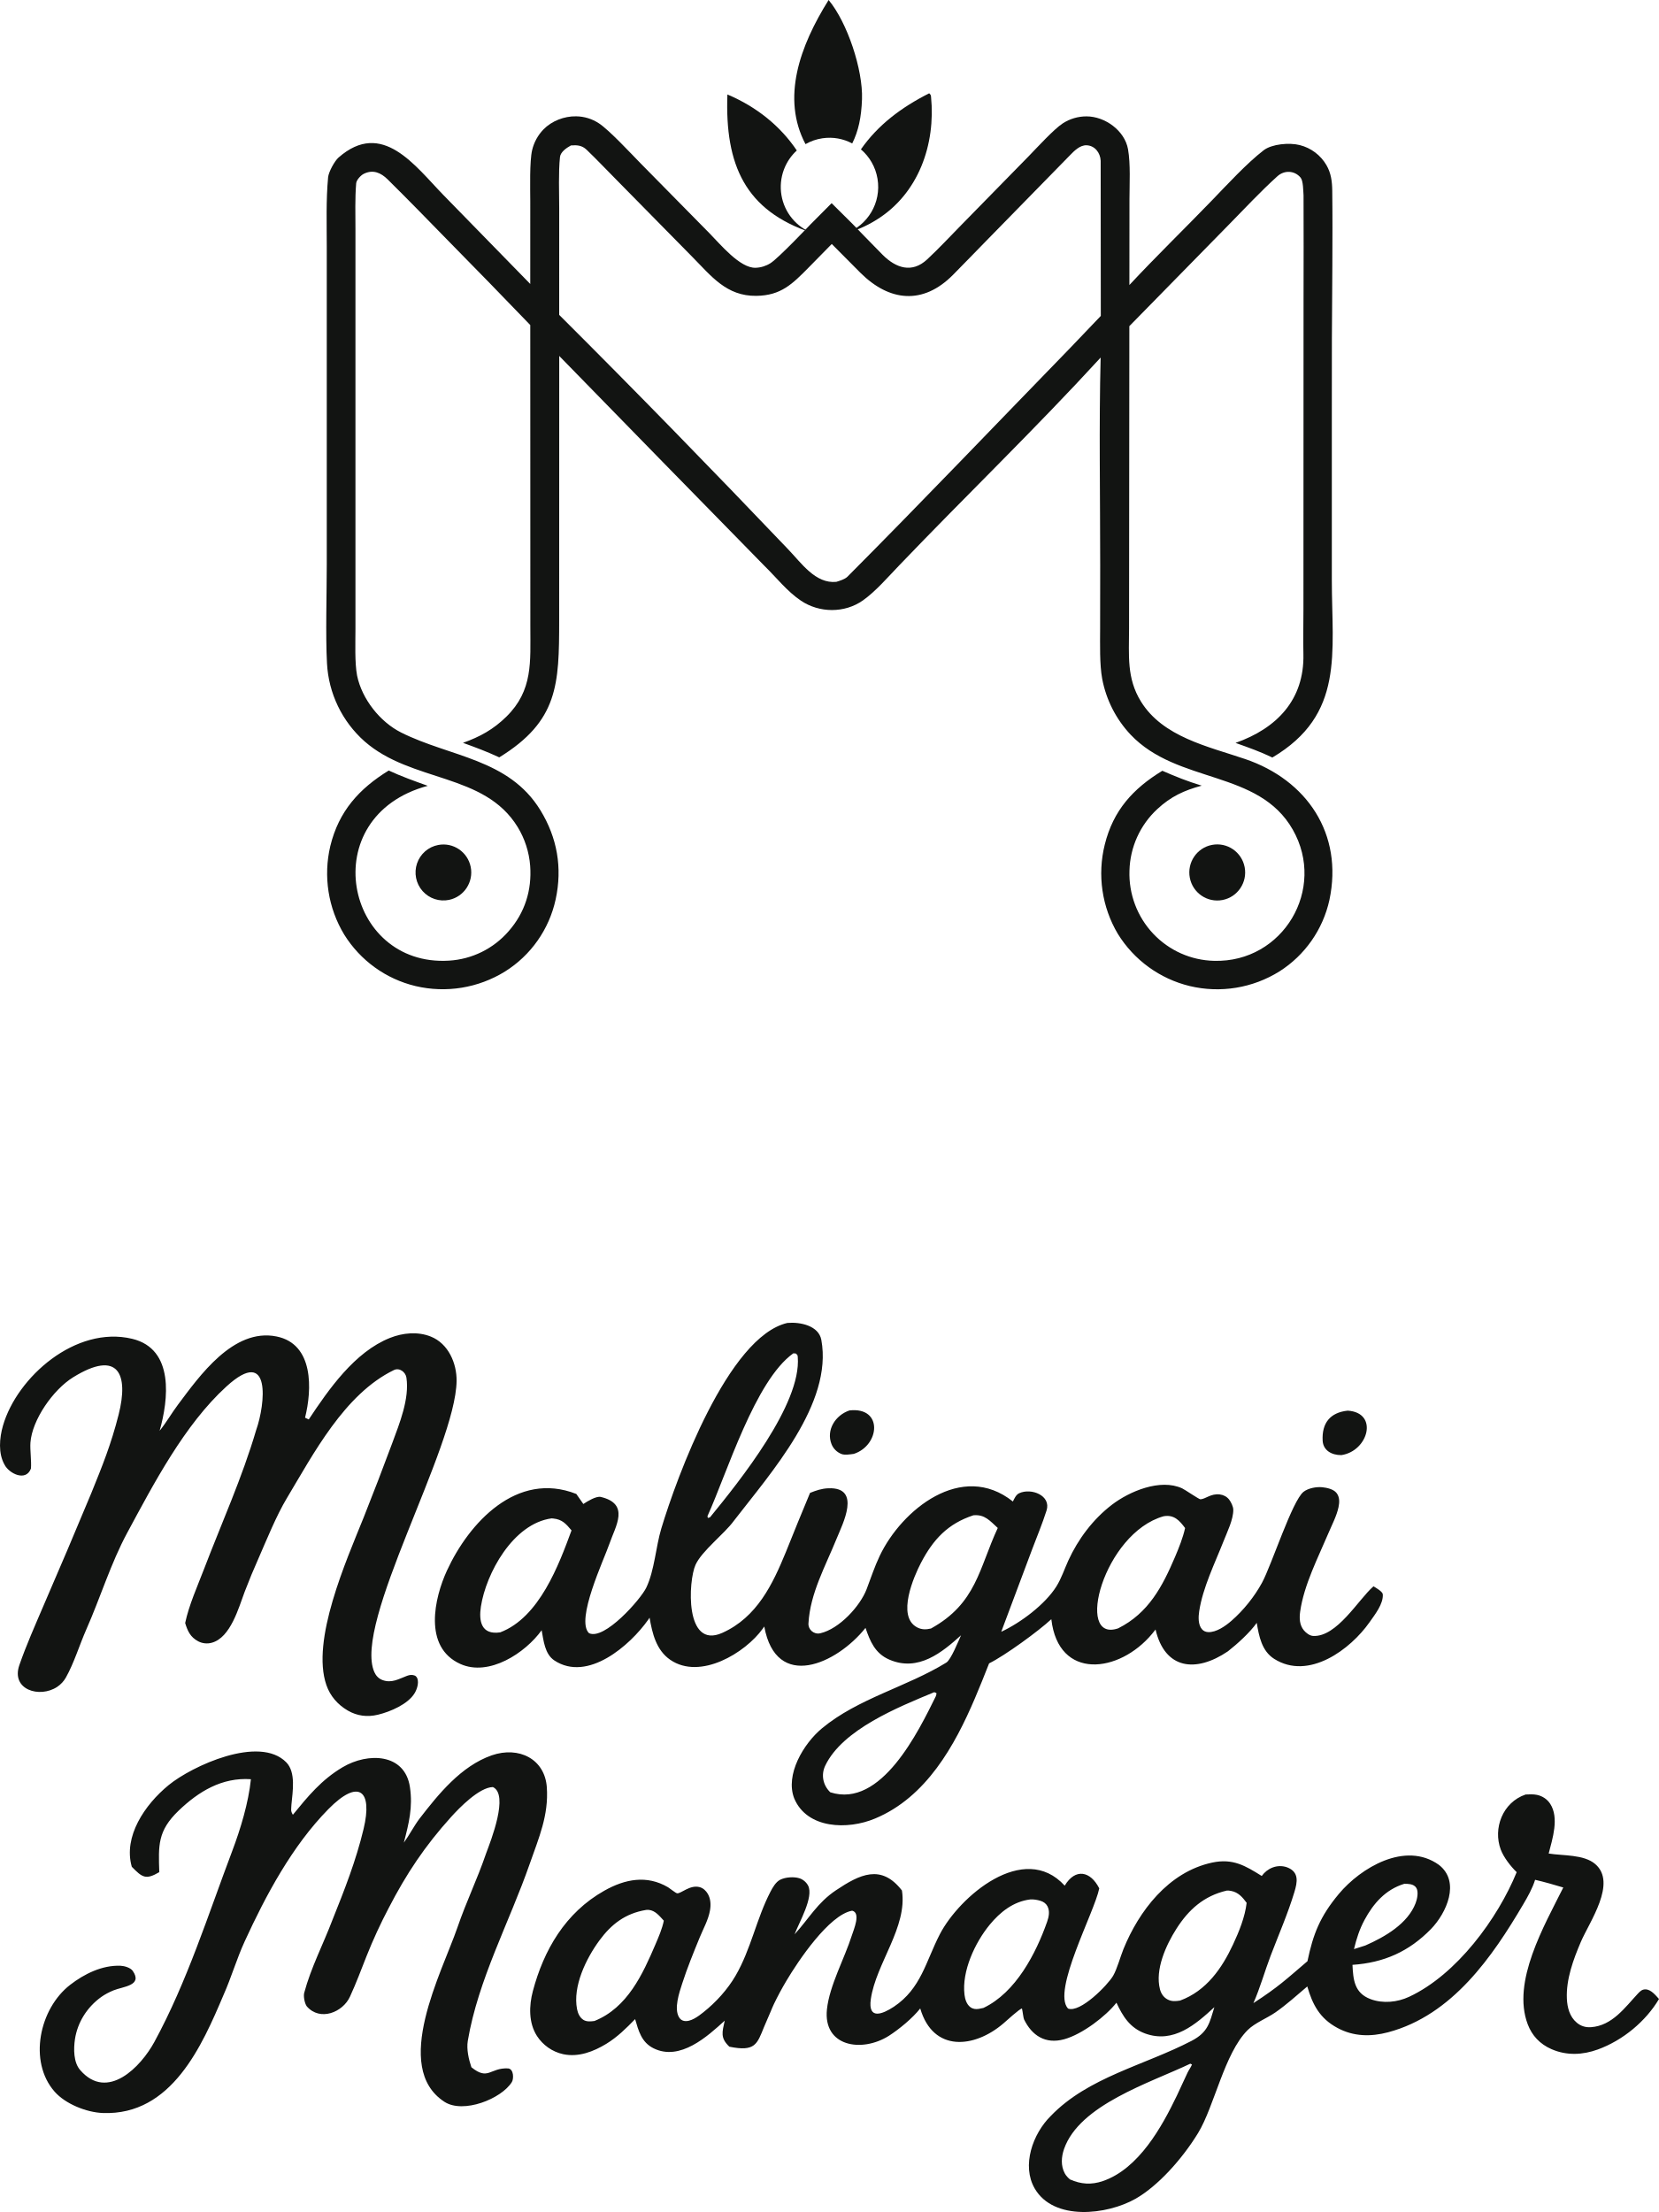
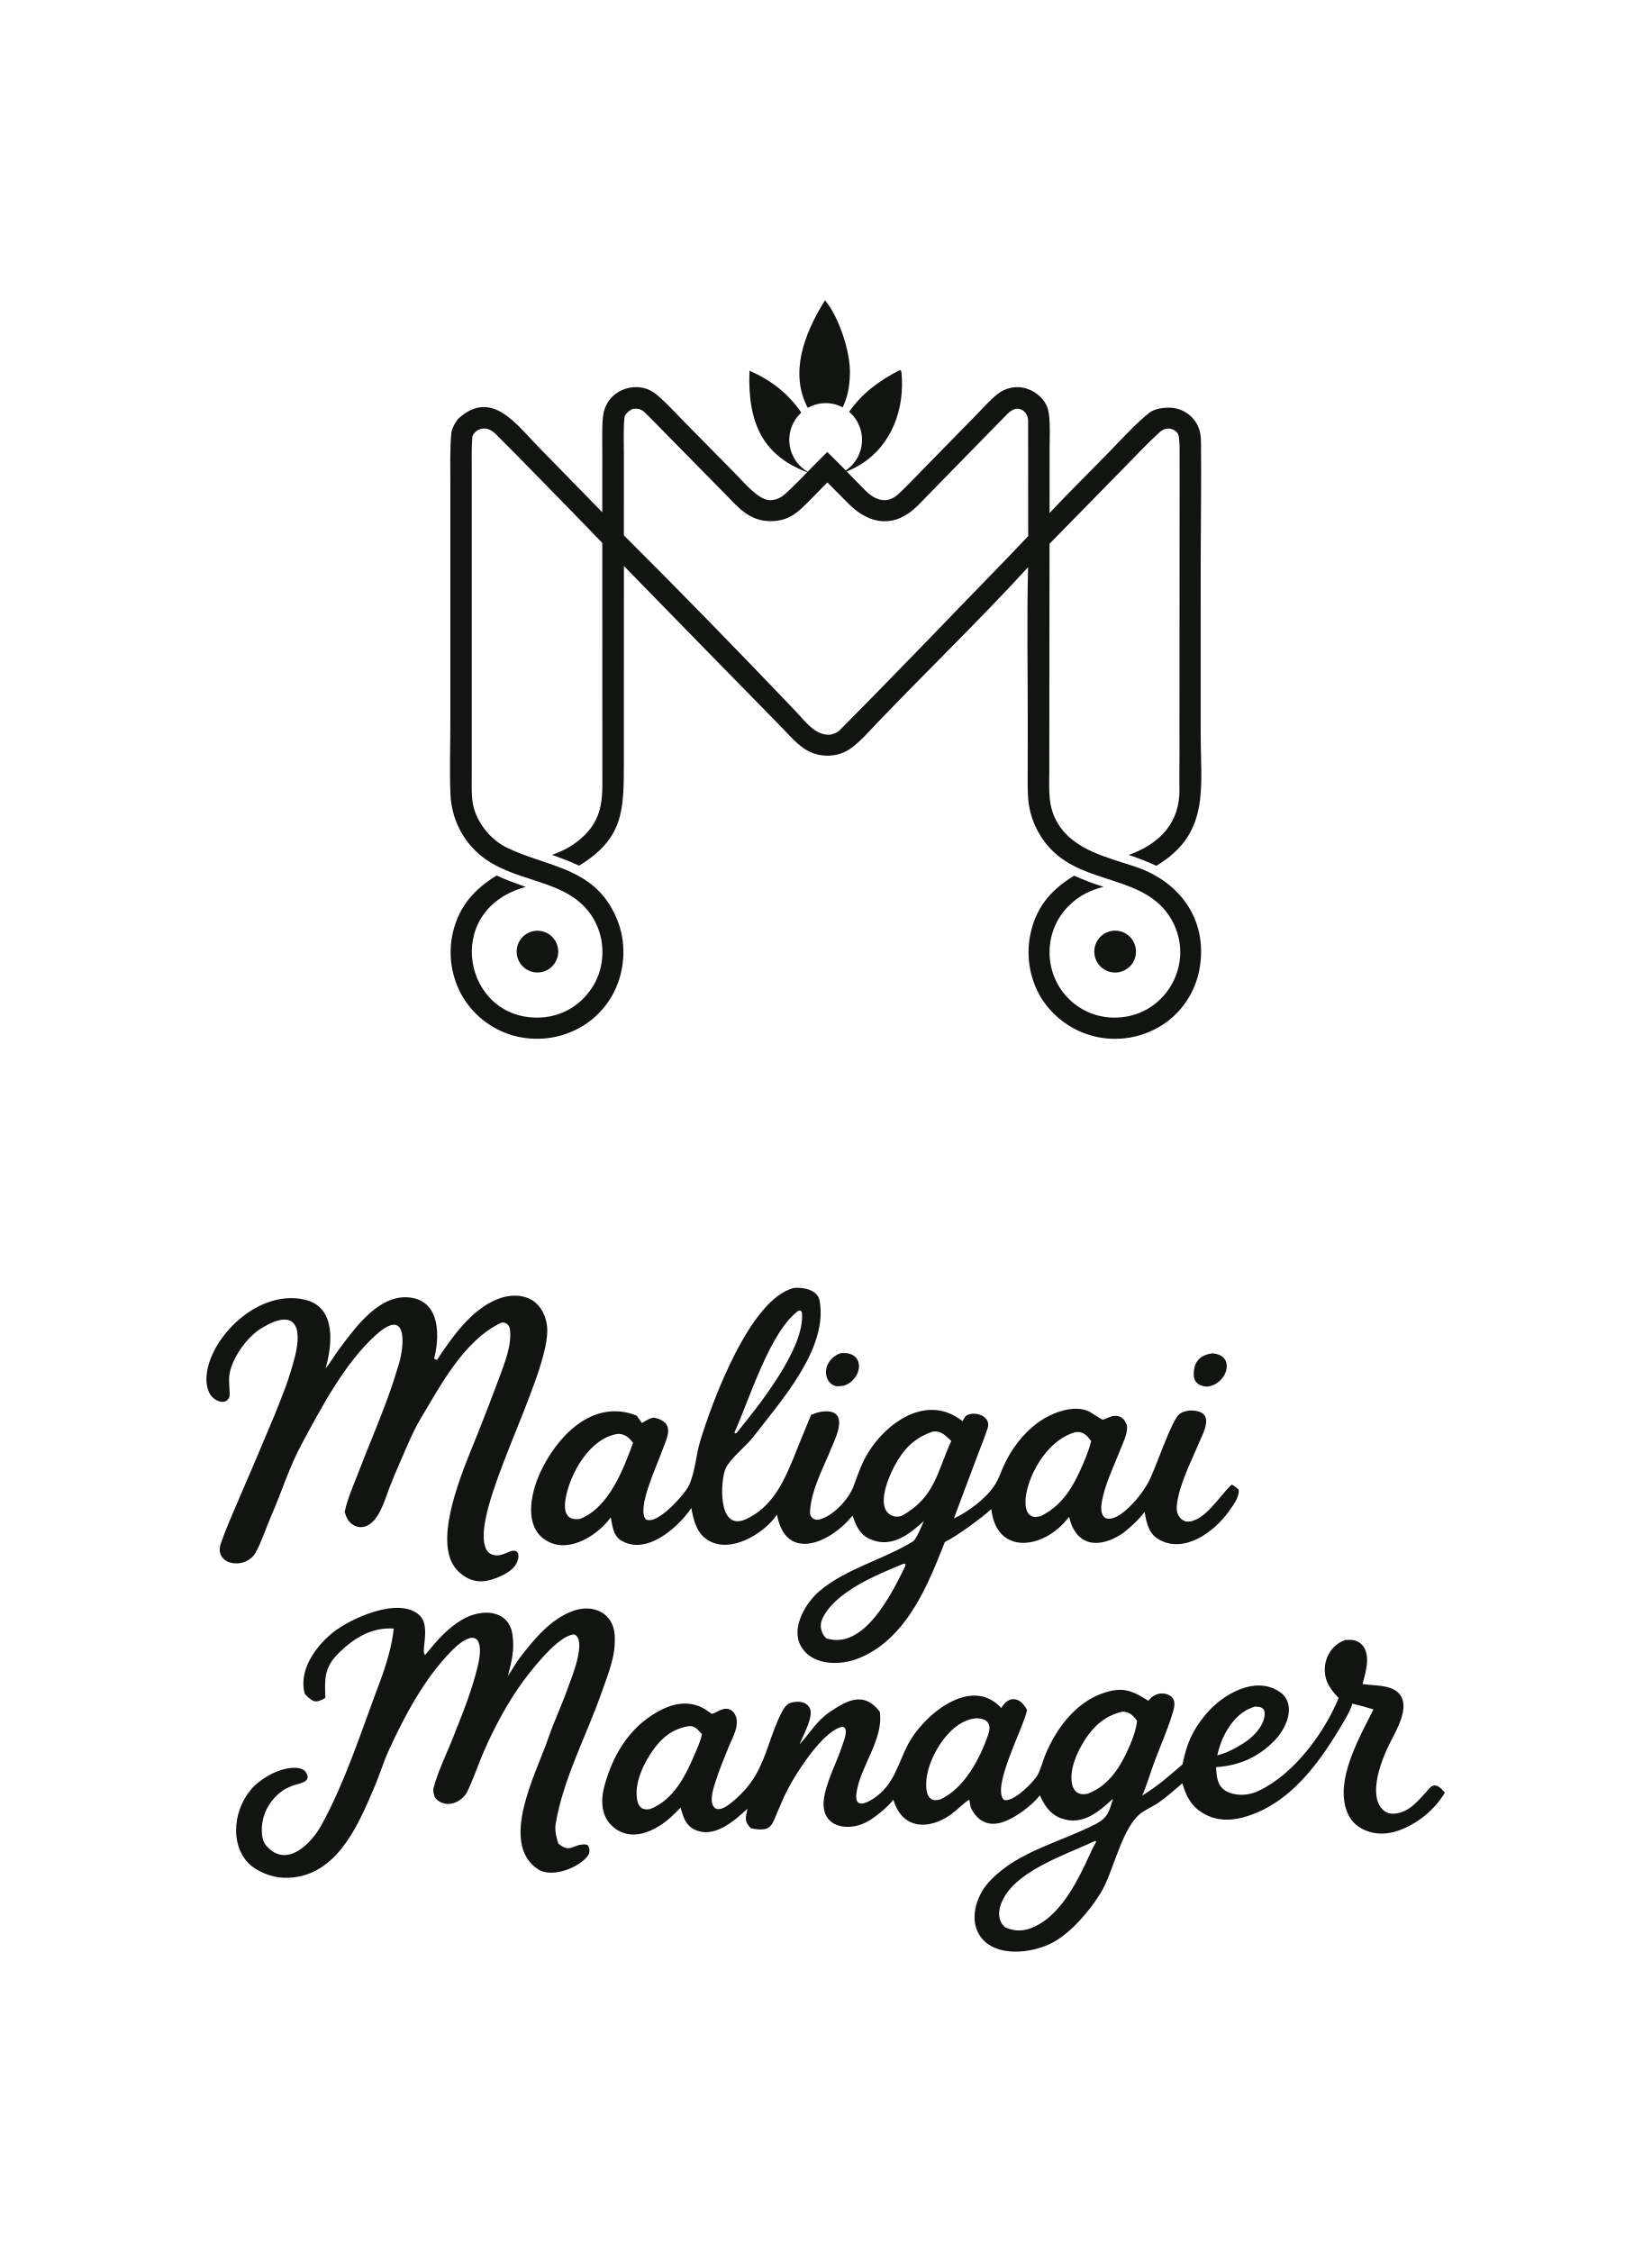
- <svg xmlns="http://www.w3.org/2000/svg" width="90" height="120" viewBox="0 0 90 120" fill="none">
-   <path d="M50.409 5.061C50.474 5.129 50.497 5.135 50.508 5.245C50.765 7.838 49.83 10.514 47.545 11.927C46.947 12.298 46.479 12.481 45.867 12.663C47.067 12.243 47.822 10.999 47.605 9.698C47.497 9.05 47.166 8.496 46.704 8.103C47.622 6.788 48.881 5.833 50.409 5.061Z" fill="#121412" />
-   <path d="M39.461 5.125C41.07 5.805 42.344 6.853 43.226 8.163C42.921 8.442 42.68 8.793 42.528 9.195C42.189 10.098 42.359 11.117 42.975 11.857C43.263 12.204 43.628 12.465 44.031 12.626C40.438 11.433 39.321 8.962 39.461 5.125Z" fill="#121412" />
-   <path d="M44.952 0C45.969 1.222 46.82 3.784 46.763 5.385C46.728 6.372 46.567 7.115 46.232 7.782C45.752 7.525 45.19 7.416 44.612 7.502C44.285 7.551 43.977 7.66 43.698 7.819C42.381 5.325 43.381 2.509 44.952 0Z" fill="#121412" />
-   <path d="M31.251 6.31C31.691 6.315 32.121 6.446 32.489 6.689C33.056 7.061 34.224 8.323 34.744 8.853L38.487 12.653C39.085 13.259 40.139 14.548 40.988 14.527C41.276 14.518 41.557 14.431 41.8 14.276C42.22 14.015 43.956 12.187 43.983 12.159L45.115 11.022L46.247 12.145C46.247 12.145 47.329 13.268 47.881 13.822C48.601 14.543 49.471 14.841 50.295 14.075C50.93 13.484 51.523 12.846 52.13 12.227L55.811 8.469C56.262 8.005 57.176 7.004 57.653 6.694C58.038 6.444 58.487 6.312 58.945 6.313C59.938 6.314 61.015 7.079 61.195 8.097C61.337 8.902 61.274 9.992 61.273 10.823L61.269 15.462C62.706 13.919 64.268 12.403 65.743 10.876C66.563 10.027 67.634 8.86 68.553 8.152C68.995 7.811 69.948 7.726 70.512 7.871C71.121 8.024 71.643 8.416 71.96 8.96C72.212 9.397 72.268 9.848 72.274 10.352C72.291 11.698 72.284 13.063 72.279 14.409C72.256 17.074 72.246 19.74 72.251 22.405V31.452C72.25 35.426 72.955 38.765 69.025 41.095C68.373 40.78 67.743 40.557 67.065 40.316L67.027 40.302C69.255 39.517 70.764 37.968 70.709 35.488C70.691 34.692 70.711 33.84 70.711 33.037L70.717 16.163C70.718 14.312 70.727 12.455 70.717 10.604C70.698 10.365 70.705 9.814 70.556 9.635C70.235 9.249 69.681 9.217 69.298 9.562C68.378 10.393 67.513 11.325 66.638 12.215L61.267 17.693L61.251 34.115C61.251 35.546 61.112 36.787 61.894 38.054C63.086 39.986 65.533 40.492 67.553 41.179C70.894 42.315 72.885 45.235 72.119 48.83C71.766 50.427 70.793 51.817 69.418 52.693C67.963 53.604 66.206 53.892 64.539 53.492C62.921 53.1 61.521 52.084 60.643 50.663C59.778 49.207 59.522 47.464 59.933 45.819C60.392 43.959 61.472 42.779 63.056 41.814C63.812 42.143 64.406 42.382 65.193 42.621C64.239 42.877 63.519 43.209 62.782 43.894C61.85 44.756 61.305 45.961 61.273 47.234C61.229 48.5 61.693 49.731 62.56 50.652C63.423 51.568 64.616 52.099 65.871 52.125C69.605 52.223 71.971 48.231 70.131 45.005C68.271 41.742 63.888 42.547 61.335 39.855C60.544 39.015 60.009 37.964 59.794 36.827C59.648 36.046 59.68 34.925 59.681 34.11L59.685 30.659C59.687 26.986 59.614 23.037 59.71 19.397C56.171 23.26 52.396 26.895 48.774 30.679C48.174 31.302 47.507 32.081 46.811 32.573C45.82 33.273 44.446 33.26 43.445 32.583C42.698 32.079 42.128 31.341 41.486 30.714C37.761 26.922 34.053 23.113 30.338 19.31L30.335 33.675C30.331 37.124 30.291 39.112 27.085 41.087C26.408 40.771 25.815 40.552 25.117 40.299C26.041 39.969 26.766 39.571 27.471 38.878C28.925 37.451 28.77 35.89 28.771 34.013L28.767 17.634C27.284 16.092 25.792 14.559 24.291 13.036C23.212 11.929 22.133 10.823 21.034 9.736C20.666 9.371 20.235 9.179 19.73 9.432C19.573 9.511 19.337 9.762 19.322 9.945C19.254 10.77 19.283 11.626 19.283 12.458V34.124C19.283 34.864 19.239 35.951 19.372 36.651C19.635 37.923 20.615 39.163 21.76 39.738C24.42 41.071 27.6 41.153 29.317 43.955C30.227 45.442 30.518 47.072 30.143 48.796C29.79 50.418 28.798 51.828 27.395 52.705C25.945 53.602 24.201 53.885 22.543 53.494C20.939 53.111 19.548 52.108 18.674 50.702C17.802 49.263 17.531 47.537 17.919 45.898C18.377 44.011 19.481 42.787 21.089 41.8C21.739 42.106 22.531 42.391 23.206 42.63C17.031 44.294 18.712 52.454 24.348 52.115C25.6 52.043 26.77 51.468 27.593 50.518C28.472 49.517 28.858 48.298 28.762 46.972C28.705 46.225 28.472 45.502 28.082 44.864C26.274 41.914 22.337 42.462 19.777 40.218C18.558 39.139 17.824 37.612 17.739 35.983C17.657 34.48 17.727 32.172 17.727 30.617V13.395C17.727 12.155 17.683 10.849 17.8 9.615C17.828 9.328 18.149 8.737 18.364 8.548C20.739 6.461 22.521 9.009 24.065 10.591L28.766 15.405L28.767 10.934C28.766 10.24 28.723 8.754 28.869 8.14C28.969 7.72 29.18 7.334 29.479 7.025C29.931 6.559 30.607 6.3 31.251 6.31ZM58.943 7.881C58.587 7.869 58.275 8.185 58.045 8.423L53.492 13.077C52.898 13.683 52.298 14.306 51.703 14.908C50.069 16.558 48.249 16.36 46.678 14.8L45.123 13.236L43.877 14.504C42.987 15.407 42.368 16.033 41.031 16.05C39.41 16.071 38.591 14.981 37.555 13.933L33.454 9.767C32.911 9.221 32.381 8.657 31.826 8.126C31.568 7.88 31.306 7.864 30.973 7.89C30.737 8.02 30.409 8.24 30.379 8.519C30.291 9.335 30.336 10.473 30.337 11.288L30.336 17.082C34.529 21.262 38.662 25.506 42.748 29.79C43.481 30.551 44.236 31.676 45.368 31.565C45.556 31.508 45.824 31.427 45.967 31.293C50.063 27.178 54.053 22.994 58.074 18.859L59.718 17.138L59.711 8.721C59.691 8.286 59.393 7.897 58.943 7.881Z" fill="#121412" />
-   <path d="M65.746 45.836C66.568 45.676 67.363 46.216 67.522 47.042C67.681 47.868 67.142 48.667 66.32 48.825C65.499 48.983 64.705 48.444 64.547 47.619C64.389 46.794 64.925 45.996 65.746 45.836Z" fill="#121412" />
-   <path d="M23.776 45.839C24.588 45.685 25.373 46.217 25.536 47.032C25.698 47.847 25.179 48.641 24.371 48.816C23.838 48.93 23.286 48.748 22.924 48.339C22.563 47.93 22.448 47.357 22.624 46.839C22.801 46.321 23.241 45.939 23.776 45.839Z" fill="#121412" />
-   <path d="M82.763 97.351C82.961 97.34 83.187 97.331 83.381 97.371C83.681 97.434 83.941 97.611 84.1 97.859C84.591 98.621 84.222 99.749 84.015 100.553C84.797 100.68 85.918 100.593 86.538 101.122C87.738 102.146 86.225 104.259 85.759 105.349C85.351 106.302 84.955 107.383 85.002 108.427C85.023 108.902 85.15 109.405 85.542 109.732C85.759 109.914 86.018 109.994 86.307 109.974C87.466 109.896 88.16 108.896 88.854 108.154C88.97 108.03 89.08 107.919 89.266 107.922C89.569 107.926 89.82 108.248 90 108.445C89.288 109.648 88.046 110.687 86.683 111.183C85.855 111.484 84.99 111.523 84.169 111.166C83.54 110.892 83.11 110.43 82.878 109.815C82.004 107.507 83.776 104.464 84.808 102.396C84.298 102.243 83.799 102.099 83.279 101.978C83.131 102.45 82.889 102.877 82.637 103.305C80.975 106.129 78.796 109.32 75.308 110.249C74.364 110.5 73.43 110.485 72.557 110.015C71.592 109.497 71.203 108.742 70.92 107.764C70.359 108.238 69.796 108.751 69.19 109.172C68.727 109.493 68.076 109.74 67.683 110.132C66.42 111.392 65.878 114.268 64.997 115.713C64.116 117.157 62.794 118.603 61.61 119.278C60.06 120.162 57.166 120.498 56.135 118.729C55.409 117.486 56.025 115.754 57.006 114.788C59.027 112.686 62.084 112.046 64.642 110.716C65.545 110.245 65.618 109.731 65.879 108.888C64.88 109.805 63.672 110.88 62.121 110.315C61.292 110.013 60.905 109.373 60.567 108.645C59.991 109.38 58.719 110.355 57.734 110.628C56.706 110.912 55.978 110.421 55.554 109.551C55.516 109.473 55.479 109.106 55.441 108.961C55.33 108.957 54.569 109.654 54.428 109.775C52.86 111.116 50.625 111.35 49.922 108.958C49.51 109.481 48.785 110.081 48.216 110.446C46.734 111.376 44.648 111.018 44.861 109.005C44.997 107.718 45.823 106.228 46.212 104.997C46.314 104.675 46.715 103.771 46.229 103.654C44.974 103.876 43.288 106.4 42.662 107.458C42.418 107.867 42.193 108.285 41.987 108.713C41.923 108.848 41.865 108.989 41.807 109.129L41.446 109.969C41.072 110.889 40.969 111.319 39.567 111.032C39.059 110.551 39.184 110.233 39.316 109.619C38.398 110.453 36.896 111.843 35.445 111.114C34.797 110.789 34.637 110.159 34.455 109.536C33.974 110.032 33.493 110.509 32.891 110.877C32.203 111.296 31.38 111.617 30.551 111.438C29.959 111.311 29.446 110.94 29.131 110.452C28.67 109.737 28.698 108.806 28.907 108.018C29.494 105.807 30.656 103.765 32.788 102.567C33.907 101.938 35.09 101.704 36.244 102.385C36.335 102.439 36.656 102.702 36.734 102.711C36.949 102.733 37.429 102.236 37.953 102.375C38.15 102.427 38.303 102.576 38.399 102.742C38.556 103.013 38.569 103.339 38.517 103.637C38.425 104.157 38.159 104.62 37.959 105.106C37.62 105.931 37.28 106.765 37.007 107.612C36.85 108.098 36.548 108.975 36.844 109.446C36.902 109.539 36.983 109.605 37.096 109.631C37.459 109.712 37.895 109.373 38.156 109.166C38.843 108.622 39.474 107.922 39.906 107.178C40.74 105.744 41.042 104.075 41.795 102.629C41.913 102.402 42.084 102.095 42.329 101.973C42.61 101.834 43.051 101.803 43.352 101.89C43.558 101.95 43.745 102.11 43.839 102.293C44.16 102.917 43.342 104.303 43.105 104.937C43.884 104.089 44.331 103.228 45.355 102.544C46.635 101.689 47.803 101.1 48.93 102.558C49.239 104.546 47.522 106.514 47.242 108.449C47.077 109.592 47.868 109.274 48.492 108.864C49.972 107.874 50.222 106.409 50.986 104.931C52.038 102.9 55.538 99.86 57.76 102.296C58.338 101.333 59.157 101.502 59.634 102.443C59.373 103.75 57.059 108.008 57.939 108.962C58.594 109.22 60.092 107.691 60.386 107.187C60.601 106.817 60.78 106.146 60.949 105.731C61.778 103.692 63.377 101.555 65.756 101.045C66.886 100.803 67.562 101.218 68.449 101.771C68.749 101.352 69.285 101.116 69.815 101.298C70.494 101.552 70.381 102.108 70.221 102.64C69.868 103.813 69.37 104.946 68.933 106.092C68.61 106.941 68.361 107.844 67.997 108.668C69.365 107.78 69.764 107.387 70.929 106.394C71.236 104.926 71.606 103.972 72.633 102.742C73.809 101.333 76.233 99.862 78.058 101.166C79.248 102.088 78.463 103.794 77.629 104.65C76.442 105.867 75.081 106.477 73.371 106.592C73.411 107.392 73.468 108.121 74.353 108.452C75.027 108.704 75.808 108.622 76.442 108.326C79.034 107.119 81.259 104.064 82.279 101.565C81.949 101.245 81.571 100.756 81.415 100.338C80.987 99.192 81.511 97.78 82.763 97.351ZM64.574 111.954C62.382 112.998 58.563 114.182 57.725 116.579C57.575 117.012 57.54 117.49 57.765 117.907C57.83 118.028 57.937 118.14 58.042 118.231C58.64 118.496 59.205 118.537 59.833 118.321C61.785 117.65 63.037 115.367 63.845 113.686C64.043 113.273 64.226 112.852 64.425 112.438C64.497 112.287 64.603 112.154 64.665 111.999L64.574 111.954ZM9.154 96.837C10.406 95.813 14.07 94.108 15.533 95.609C16.058 96.148 15.877 97.182 15.81 97.899C15.801 98.18 15.754 98.223 15.888 98.451C16.711 97.445 17.438 96.553 18.584 95.873C19.965 95.053 21.964 95.113 22.238 96.947C22.402 98.044 22.181 98.915 21.908 99.963C22.191 99.58 22.462 99.052 22.759 98.66C23.779 97.342 25.008 95.808 26.68 95.225C28.147 94.719 29.557 95.422 29.665 96.96C29.771 98.484 29.23 99.702 28.737 101.114C27.629 104.292 25.938 107.393 25.378 110.715C25.302 111.168 25.427 111.718 25.573 112.147C26.494 112.894 26.577 112.16 27.567 112.21C27.882 112.25 27.871 112.783 27.77 112.947C27.206 113.862 25.133 114.685 24.112 114.023C21.225 112.149 23.984 106.975 24.807 104.588C25.327 103.078 25.864 102.025 26.373 100.54C26.623 99.867 27.623 97.352 26.738 96.947C25.998 96.963 24.923 98.07 24.473 98.568C23.053 100.14 22.049 101.647 21.087 103.508C20.639 104.359 20.238 105.231 19.884 106.121C19.59 106.862 19.338 107.55 18.984 108.321C18.598 109.164 17.363 109.674 16.642 108.842C16.52 108.67 16.455 108.292 16.504 108.108C16.868 106.745 17.533 105.477 18.034 104.158C18.694 102.512 19.313 100.937 19.724 99.221C20.227 97.129 19.467 96.465 17.814 98.145C15.845 100.147 14.416 102.832 13.273 105.322C12.843 106.26 12.548 107.279 12.127 108.224C10.967 110.959 9.318 114.772 5.579 114.63C4.679 114.595 3.545 114.133 2.964 113.473C1.525 111.839 2.132 108.967 3.81 107.673C4.565 107.089 5.541 106.601 6.539 106.641C6.751 106.65 7.061 106.741 7.195 106.91C7.768 107.731 6.676 107.76 6.144 107.982C5.901 108.084 5.687 108.197 5.488 108.338C4.719 108.893 4.209 109.711 4.067 110.617C3.988 111.146 3.982 111.888 4.355 112.306C5.83 114.001 7.638 112.13 8.374 110.776C10.147 107.516 11.286 103.889 12.589 100.441C13.052 99.217 13.481 97.794 13.612 96.521C12.032 96.414 10.771 97.192 9.69 98.227C8.543 99.328 8.595 100.116 8.641 101.563C7.907 101.995 7.719 101.853 7.15 101.272C6.681 99.636 7.845 97.907 9.154 96.837ZM35.045 103.614C33.915 103.803 33.161 104.393 32.517 105.269C31.792 106.257 31.061 107.761 31.306 109.001C31.348 109.215 31.452 109.455 31.653 109.579C31.831 109.688 32.051 109.664 32.25 109.637C34.043 108.919 34.87 107.088 35.555 105.488C35.734 105.069 35.921 104.642 36.012 104.196C35.787 103.956 35.556 103.644 35.192 103.61C35.143 103.605 35.094 103.609 35.045 103.614ZM55.898 103.043C54.974 103.152 54.255 103.733 53.698 104.407C52.89 105.385 52.168 106.946 52.324 108.214C52.353 108.452 52.434 108.731 52.642 108.887C52.779 108.989 52.933 109.007 53.099 108.981C53.183 108.967 53.267 108.95 53.349 108.93C55.114 108.095 56.208 105.954 56.804 104.26C56.9 103.987 56.964 103.679 56.822 103.409C56.744 103.262 56.606 103.168 56.444 103.118C56.278 103.067 56.073 103.031 55.898 103.043ZM66.555 102.562C65.3 102.855 64.483 103.599 63.826 104.626C63.256 105.517 62.65 106.851 62.928 107.919C62.987 108.146 63.116 108.347 63.334 108.466C63.559 108.589 63.771 108.569 64.019 108.53C65.447 108.006 66.294 106.771 66.892 105.488C67.218 104.79 67.543 103.991 67.63 103.227C67.413 102.933 67.181 102.655 66.786 102.582C66.712 102.568 66.631 102.557 66.555 102.562ZM76.182 102.196C75.156 102.508 74.502 103.27 74.026 104.153C73.751 104.663 73.587 105.182 73.453 105.738L74.069 105.542C75.142 105.072 76.369 104.357 76.796 103.246C76.879 103.031 76.963 102.644 76.842 102.429C76.773 102.308 76.651 102.245 76.513 102.218C76.408 102.197 76.288 102.196 76.182 102.196ZM42.714 71.769C43.425 71.707 44.415 71.921 44.557 72.688C45.193 76.144 41.809 79.91 39.81 82.506C39.294 83.216 38.083 84.126 37.733 84.888C37.336 85.757 37.133 89.502 39.185 88.582C41.074 87.735 41.921 85.93 42.63 84.206C43.06 83.13 43.498 82.058 43.945 80.988C44.284 80.854 44.572 80.752 44.943 80.738C46.761 80.67 45.701 82.692 45.392 83.457C44.78 84.966 43.948 86.443 43.859 88.061C43.831 88.394 44.148 88.685 44.497 88.605C45.536 88.368 46.662 87.13 47.012 86.216C47.26 85.566 47.438 85.007 47.727 84.399C48.91 81.916 52.172 79.243 54.949 81.456C55.03 81.292 55.119 81.086 55.29 81.007C55.942 80.704 57.035 81.129 56.775 81.943C56.544 82.671 56.264 83.333 56 84.033L54.317 88.523C55.38 88.028 56.7 87.034 57.309 86.062C57.581 85.628 57.746 85.117 57.958 84.654C58.483 83.506 59.29 82.42 60.322 81.631C61.264 80.911 62.942 80.192 64.134 80.744C64.281 80.812 65.048 81.339 65.122 81.336C65.402 81.323 65.688 81.014 66.171 81.072C66.376 81.097 66.552 81.191 66.677 81.347C66.782 81.481 66.903 81.731 66.905 81.897C66.913 82.431 66.573 83.109 66.38 83.602C65.908 84.801 65.248 86.136 65.056 87.408C65.01 87.709 64.989 88.14 65.21 88.39C65.293 88.484 65.408 88.534 65.536 88.541C65.984 88.565 66.487 88.204 66.803 87.93C67.458 87.362 68.057 86.611 68.464 85.862C68.984 84.904 70.104 81.407 70.718 80.929C70.972 80.732 71.413 80.649 71.733 80.682C71.991 80.709 72.336 80.785 72.502 80.988C72.682 81.21 72.669 81.501 72.614 81.762C72.517 82.229 72.266 82.702 72.079 83.144C71.508 84.495 70.736 85.983 70.533 87.431C70.484 87.781 70.495 88.158 70.736 88.447C70.853 88.586 71.047 88.739 71.24 88.749C72.526 88.814 73.692 86.775 74.493 86.074L74.512 86.057C74.645 86.139 74.993 86.335 75.016 86.485C75.056 87.005 74.585 87.595 74.295 88.008C73.268 89.471 71.001 91.181 69.123 89.992C68.448 89.564 68.3 88.764 68.178 88.039C67.805 88.566 67.128 89.181 66.613 89.584C64.864 90.766 63.193 90.557 62.688 88.401C62.626 88.482 62.563 88.561 62.497 88.639C60.717 90.773 57.42 91.18 57.034 87.841C56.335 88.49 54.522 89.812 53.658 90.238C53.409 90.877 53.151 91.513 52.883 92.145C51.799 94.684 50.255 97.497 47.472 98.654C45.989 99.28 43.787 99.219 43.089 97.57C42.58 96.282 43.59 94.592 44.593 93.76C46.551 92.133 49.199 91.513 51.338 90.194C51.591 90.037 51.992 89.027 52.136 88.713C51.122 89.626 49.821 90.72 48.238 90.03C47.469 89.695 47.199 89.033 46.954 88.312C45.386 90.278 42.105 91.76 41.461 88.236C41.433 88.277 41.405 88.318 41.376 88.358C40.435 89.667 37.989 91.158 36.364 90.046C35.593 89.517 35.383 88.593 35.239 87.758C35.216 87.795 35.191 87.832 35.166 87.868C34.182 89.262 31.884 91.271 30.076 90.08C29.55 89.733 29.488 88.992 29.384 88.439C28.494 89.678 26.527 90.97 24.973 90.269C22.939 89.352 23.571 86.672 24.245 85.207C25.437 82.616 28.035 79.774 31.264 81.046L31.646 81.591C31.87 81.44 32.337 81.159 32.584 81.206C34.194 81.585 33.389 82.793 33.069 83.728C32.77 84.603 31.211 87.881 31.952 88.597C32.783 89.005 34.763 86.757 35.063 86.124C35.509 85.186 35.576 83.915 35.875 82.923C36.708 80.156 39.495 72.513 42.714 71.769ZM50.678 91.802C48.728 92.612 45.708 93.822 44.769 95.785C44.535 96.272 44.637 96.843 45.042 97.23C47.804 98.125 49.836 93.908 50.767 92.022C50.783 91.99 50.8 91.901 50.807 91.863C50.741 91.821 50.749 91.814 50.678 91.802ZM21.159 72.58C21.853 72.305 22.658 72.225 23.365 72.506C24.333 72.889 24.78 73.971 24.77 74.909C24.727 78.552 19.135 88.07 20.309 90.713C20.394 90.903 20.538 91.063 20.744 91.14C21.246 91.329 21.631 91.082 22.081 90.913C22.223 90.859 22.365 90.841 22.509 90.902C22.571 90.929 22.625 91.008 22.645 91.068C22.727 91.309 22.62 91.644 22.493 91.855C22.135 92.451 21.174 92.861 20.505 93.022C19.927 93.161 19.378 93.093 18.868 92.797C18.316 92.476 17.911 92.003 17.708 91.419C16.861 88.986 18.788 84.661 19.734 82.308C20.265 80.973 20.78 79.632 21.28 78.286C21.675 77.216 22.22 75.882 22.048 74.734C22.004 74.441 21.676 74.177 21.368 74.326C18.683 75.63 16.997 78.885 15.557 81.283C14.991 82.227 14.458 83.549 14.036 84.512C13.765 85.12 13.51 85.734 13.273 86.354C12.952 87.203 12.512 88.841 11.488 89.118C11.242 89.186 10.978 89.158 10.754 89.041C10.319 88.812 10.173 88.466 10.045 88.048C10.252 87.068 10.711 86.055 11.071 85.113C12.032 82.601 13.141 80.154 13.898 77.576C14.387 76.204 14.748 72.97 12.285 75.215C10.003 77.293 8.33 80.508 6.9 83.157C6.014 84.799 5.441 86.681 4.69 88.378C4.316 89.224 4.019 90.215 3.573 91.007C3.46 91.207 3.3 91.38 3.104 91.511C2.154 92.141 0.58 91.672 1.052 90.324C1.436 89.224 1.889 88.212 2.346 87.14C3.23 85.103 4.098 83.058 4.95 81.008C5.554 79.52 6.025 78.361 6.434 76.747C6.992 74.552 6.429 73.194 3.965 74.719C2.88 75.391 1.741 77.025 1.651 78.262C1.623 78.655 1.714 79.264 1.678 79.671C1.4 80.402 0.482 79.927 0.249 79.463C-0.103 78.85 -0.033 78.015 0.161 77.341C0.92 74.713 4.102 71.896 7.168 72.629C9.481 73.181 9.131 75.959 8.66 77.618C9.023 77.173 9.307 76.666 9.661 76.195C10.814 74.659 12.652 72.035 14.994 72.501C17.039 72.907 16.928 75.396 16.549 76.909L16.749 77.005C17.822 75.389 19.236 73.341 21.159 72.58ZM29.924 82.371C27.826 82.655 26.363 85.369 26.089 87.155C25.968 87.945 26.105 88.708 27.138 88.554C29.259 87.748 30.316 84.896 31.005 83.023C30.711 82.677 30.507 82.427 30.018 82.379C29.987 82.376 29.955 82.373 29.924 82.371ZM64.291 82.896C63.993 82.497 63.699 82.154 63.125 82.256C59.87 83.176 58.287 89.142 60.656 88.338C62.315 87.51 63.067 86.05 63.744 84.465C63.955 83.97 64.176 83.416 64.291 82.896ZM52.805 82.204C51.418 82.66 50.625 83.514 49.962 84.783C49.585 85.504 48.629 87.677 49.742 88.278C49.99 88.412 50.231 88.41 50.505 88.346C52.974 86.98 53.106 85.09 54.128 82.891C53.701 82.505 53.429 82.146 52.805 82.204ZM43.036 73.418C40.957 74.897 39.432 79.938 38.386 82.235C38.375 82.259 38.394 82.323 38.401 82.347C38.426 82.341 38.505 82.32 38.521 82.31C40.106 80.37 43.488 76.172 43.278 73.615C43.268 73.491 43.254 73.505 43.166 73.425L43.036 73.418ZM73.112 76.527C74.804 76.634 74.234 78.722 72.769 78.939C72.232 78.944 71.78 78.674 71.753 78.156C71.703 77.202 72.158 76.627 73.112 76.527ZM46.083 76.515C47.918 76.31 47.738 78.409 46.32 78.872C46.13 78.898 45.825 78.948 45.649 78.879C45.399 78.78 45.202 78.584 45.108 78.34C44.812 77.581 45.31 76.777 46.083 76.515Z" fill="#121412" />
+ <svg xmlns="http://www.w3.org/2000/svg" width="88" height="120" viewBox="0 0 88 120" fill="none">
+   <g transform="translate(11 16) scale(0.7333)">
+     <path d="M50.409 5.061C50.474 5.129 50.497 5.135 50.508 5.245C50.765 7.838 49.83 10.514 47.545 11.927C46.947 12.298 46.479 12.481 45.867 12.663C47.067 12.243 47.822 10.999 47.605 9.698C47.497 9.05 47.166 8.496 46.704 8.103C47.622 6.788 48.881 5.833 50.409 5.061Z" fill="#121412" />
+     <path d="M39.461 5.125C41.07 5.805 42.344 6.853 43.226 8.163C42.921 8.442 42.68 8.793 42.528 9.195C42.189 10.098 42.359 11.117 42.975 11.857C43.263 12.204 43.628 12.465 44.031 12.626C40.438 11.433 39.321 8.962 39.461 5.125Z" fill="#121412" />
+     <path d="M44.952 0C45.969 1.222 46.82 3.784 46.763 5.385C46.728 6.372 46.567 7.115 46.232 7.782C45.752 7.525 45.19 7.416 44.612 7.502C44.285 7.551 43.977 7.66 43.698 7.819C42.381 5.325 43.381 2.509 44.952 0Z" fill="#121412" />
+     <path d="M31.251 6.31C31.691 6.315 32.121 6.446 32.489 6.689C33.056 7.061 34.224 8.323 34.744 8.853L38.487 12.653C39.085 13.259 40.139 14.548 40.988 14.527C41.276 14.518 41.557 14.431 41.8 14.276C42.22 14.015 43.956 12.187 43.983 12.159L45.115 11.022L46.247 12.145C46.247 12.145 47.329 13.268 47.881 13.822C48.601 14.543 49.471 14.841 50.295 14.075C50.93 13.484 51.523 12.846 52.13 12.227L55.811 8.469C56.262 8.005 57.176 7.004 57.653 6.694C58.038 6.444 58.487 6.312 58.945 6.313C59.938 6.314 61.015 7.079 61.195 8.097C61.337 8.902 61.274 9.992 61.273 10.823L61.269 15.462C62.706 13.919 64.268 12.403 65.743 10.876C66.563 10.027 67.634 8.86 68.553 8.152C68.995 7.811 69.948 7.726 70.512 7.871C71.121 8.024 71.643 8.416 71.96 8.96C72.212 9.397 72.268 9.848 72.274 10.352C72.291 11.698 72.284 13.063 72.279 14.409C72.256 17.074 72.246 19.74 72.251 22.405V31.452C72.25 35.426 72.955 38.765 69.025 41.095C68.373 40.78 67.743 40.557 67.065 40.316L67.027 40.302C69.255 39.517 70.764 37.968 70.709 35.488C70.691 34.692 70.711 33.84 70.711 33.037L70.717 16.163C70.718 14.312 70.727 12.455 70.717 10.604C70.698 10.365 70.705 9.814 70.556 9.635C70.235 9.249 69.681 9.217 69.298 9.562C68.378 10.393 67.513 11.325 66.638 12.215L61.267 17.693L61.251 34.115C61.251 35.546 61.112 36.787 61.894 38.054C63.086 39.986 65.533 40.492 67.553 41.179C70.894 42.315 72.885 45.235 72.119 48.83C71.766 50.427 70.793 51.817 69.418 52.693C67.963 53.604 66.206 53.892 64.539 53.492C62.921 53.1 61.521 52.084 60.643 50.663C59.778 49.207 59.522 47.464 59.933 45.819C60.392 43.959 61.472 42.779 63.056 41.814C63.812 42.143 64.406 42.382 65.193 42.621C64.239 42.877 63.519 43.209 62.782 43.894C61.85 44.756 61.305 45.961 61.273 47.234C61.229 48.5 61.693 49.731 62.56 50.652C63.423 51.568 64.616 52.099 65.871 52.125C69.605 52.223 71.971 48.231 70.131 45.005C68.271 41.742 63.888 42.547 61.335 39.855C60.544 39.015 60.009 37.964 59.794 36.827C59.648 36.046 59.68 34.925 59.681 34.11L59.685 30.659C59.687 26.986 59.614 23.037 59.71 19.397C56.171 23.26 52.396 26.895 48.774 30.679C48.174 31.302 47.507 32.081 46.811 32.573C45.82 33.273 44.446 33.26 43.445 32.583C42.698 32.079 42.128 31.341 41.486 30.714C37.761 26.922 34.053 23.113 30.338 19.31L30.335 33.675C30.331 37.124 30.291 39.112 27.085 41.087C26.408 40.771 25.815 40.552 25.117 40.299C26.041 39.969 26.766 39.571 27.471 38.878C28.925 37.451 28.77 35.89 28.771 34.013L28.767 17.634C27.284 16.092 25.792 14.559 24.291 13.036C23.212 11.929 22.133 10.823 21.034 9.736C20.666 9.371 20.235 9.179 19.73 9.432C19.573 9.511 19.337 9.762 19.322 9.945C19.254 10.77 19.283 11.626 19.283 12.458V34.124C19.283 34.864 19.239 35.951 19.372 36.651C19.635 37.923 20.615 39.163 21.76 39.738C24.42 41.071 27.6 41.153 29.317 43.955C30.227 45.442 30.518 47.072 30.143 48.796C29.79 50.418 28.798 51.828 27.395 52.705C25.945 53.602 24.201 53.885 22.543 53.494C20.939 53.111 19.548 52.108 18.674 50.702C17.802 49.263 17.531 47.537 17.919 45.898C18.377 44.011 19.481 42.787 21.089 41.8C21.739 42.106 22.531 42.391 23.206 42.63C17.031 44.294 18.712 52.454 24.348 52.115C25.6 52.043 26.77 51.468 27.593 50.518C28.472 49.517 28.858 48.298 28.762 46.972C28.705 46.225 28.472 45.502 28.082 44.864C26.274 41.914 22.337 42.462 19.777 40.218C18.558 39.139 17.824 37.612 17.739 35.983C17.657 34.48 17.727 32.172 17.727 30.617V13.395C17.727 12.155 17.683 10.849 17.8 9.615C17.828 9.328 18.149 8.737 18.364 8.548C20.739 6.461 22.521 9.009 24.065 10.591L28.766 15.405L28.767 10.934C28.766 10.24 28.723 8.754 28.869 8.14C28.969 7.72 29.18 7.334 29.479 7.025C29.931 6.559 30.607 6.3 31.251 6.31ZM58.943 7.881C58.587 7.869 58.275 8.185 58.045 8.423L53.492 13.077C52.898 13.683 52.298 14.306 51.703 14.908C50.069 16.558 48.249 16.36 46.678 14.8L45.123 13.236L43.877 14.504C42.987 15.407 42.368 16.033 41.031 16.05C39.41 16.071 38.591 14.981 37.555 13.933L33.454 9.767C32.911 9.221 32.381 8.657 31.826 8.126C31.568 7.88 31.306 7.864 30.973 7.89C30.737 8.02 30.409 8.24 30.379 8.519C30.291 9.335 30.336 10.473 30.337 11.288L30.336 17.082C34.529 21.262 38.662 25.506 42.748 29.79C43.481 30.551 44.236 31.676 45.368 31.565C45.556 31.508 45.824 31.427 45.967 31.293C50.063 27.178 54.053 22.994 58.074 18.859L59.718 17.138L59.711 8.721C59.691 8.286 59.393 7.897 58.943 7.881Z" fill="#121412" />
+     <path d="M65.746 45.836C66.568 45.676 67.363 46.216 67.522 47.042C67.681 47.868 67.142 48.667 66.32 48.825C65.499 48.983 64.705 48.444 64.547 47.619C64.389 46.794 64.925 45.996 65.746 45.836Z" fill="#121412" />
+     <path d="M23.776 45.839C24.588 45.685 25.373 46.217 25.536 47.032C25.698 47.847 25.179 48.641 24.371 48.816C23.838 48.93 23.286 48.748 22.924 48.339C22.563 47.93 22.448 47.357 22.624 46.839C22.801 46.321 23.241 45.939 23.776 45.839Z" fill="#121412" />
+     <path d="M82.763 97.351C82.961 97.34 83.187 97.331 83.381 97.371C83.681 97.434 83.941 97.611 84.1 97.859C84.591 98.621 84.222 99.749 84.015 100.553C84.797 100.68 85.918 100.593 86.538 101.122C87.738 102.146 86.225 104.259 85.759 105.349C85.351 106.302 84.955 107.383 85.002 108.427C85.023 108.902 85.15 109.405 85.542 109.732C85.759 109.914 86.018 109.994 86.307 109.974C87.466 109.896 88.16 108.896 88.854 108.154C88.97 108.03 89.08 107.919 89.266 107.922C89.569 107.926 89.82 108.248 90 108.445C89.288 109.648 88.046 110.687 86.683 111.183C85.855 111.484 84.99 111.523 84.169 111.166C83.54 110.892 83.11 110.43 82.878 109.815C82.004 107.507 83.776 104.464 84.808 102.396C84.298 102.243 83.799 102.099 83.279 101.978C83.131 102.45 82.889 102.877 82.637 103.305C80.975 106.129 78.796 109.32 75.308 110.249C74.364 110.5 73.43 110.485 72.557 110.015C71.592 109.497 71.203 108.742 70.92 107.764C70.359 108.238 69.796 108.751 69.19 109.172C68.727 109.493 68.076 109.74 67.683 110.132C66.42 111.392 65.878 114.268 64.997 115.713C64.116 117.157 62.794 118.603 61.61 119.278C60.06 120.162 57.166 120.498 56.135 118.729C55.409 117.486 56.025 115.754 57.006 114.788C59.027 112.686 62.084 112.046 64.642 110.716C65.545 110.245 65.618 109.731 65.879 108.888C64.88 109.805 63.672 110.88 62.121 110.315C61.292 110.013 60.905 109.373 60.567 108.645C59.991 109.38 58.719 110.355 57.734 110.628C56.706 110.912 55.978 110.421 55.554 109.551C55.516 109.473 55.479 109.106 55.441 108.961C55.33 108.957 54.569 109.654 54.428 109.775C52.86 111.116 50.625 111.35 49.922 108.958C49.51 109.481 48.785 110.081 48.216 110.446C46.734 111.376 44.648 111.018 44.861 109.005C44.997 107.718 45.823 106.228 46.212 104.997C46.314 104.675 46.715 103.771 46.229 103.654C44.974 103.876 43.288 106.4 42.662 107.458C42.418 107.867 42.193 108.285 41.987 108.713C41.923 108.848 41.865 108.989 41.807 109.129L41.446 109.969C41.072 110.889 40.969 111.319 39.567 111.032C39.059 110.551 39.184 110.233 39.316 109.619C38.398 110.453 36.896 111.843 35.445 111.114C34.797 110.789 34.637 110.159 34.455 109.536C33.974 110.032 33.493 110.509 32.891 110.877C32.203 111.296 31.38 111.617 30.551 111.438C29.959 111.311 29.446 110.94 29.131 110.452C28.67 109.737 28.698 108.806 28.907 108.018C29.494 105.807 30.656 103.765 32.788 102.567C33.907 101.938 35.09 101.704 36.244 102.385C36.335 102.439 36.656 102.702 36.734 102.711C36.949 102.733 37.429 102.236 37.953 102.375C38.15 102.427 38.303 102.576 38.399 102.742C38.556 103.013 38.569 103.339 38.517 103.637C38.425 104.157 38.159 104.62 37.959 105.106C37.62 105.931 37.28 106.765 37.007 107.612C36.85 108.098 36.548 108.975 36.844 109.446C36.902 109.539 36.983 109.605 37.096 109.631C37.459 109.712 37.895 109.373 38.156 109.166C38.843 108.622 39.474 107.922 39.906 107.178C40.74 105.744 41.042 104.075 41.795 102.629C41.913 102.402 42.084 102.095 42.329 101.973C42.61 101.834 43.051 101.803 43.352 101.89C43.558 101.95 43.745 102.11 43.839 102.293C44.16 102.917 43.342 104.303 43.105 104.937C43.884 104.089 44.331 103.228 45.355 102.544C46.635 101.689 47.803 101.1 48.93 102.558C49.239 104.546 47.522 106.514 47.242 108.449C47.077 109.592 47.868 109.274 48.492 108.864C49.972 107.874 50.222 106.409 50.986 104.931C52.038 102.9 55.538 99.86 57.76 102.296C58.338 101.333 59.157 101.502 59.634 102.443C59.373 103.75 57.059 108.008 57.939 108.962C58.594 109.22 60.092 107.691 60.386 107.187C60.601 106.817 60.78 106.146 60.949 105.731C61.778 103.692 63.377 101.555 65.756 101.045C66.886 100.803 67.562 101.218 68.449 101.771C68.749 101.352 69.285 101.116 69.815 101.298C70.494 101.552 70.381 102.108 70.221 102.64C69.868 103.813 69.37 104.946 68.933 106.092C68.61 106.941 68.361 107.844 67.997 108.668C69.365 107.78 69.764 107.387 70.929 106.394C71.236 104.926 71.606 103.972 72.633 102.742C73.809 101.333 76.233 99.862 78.058 101.166C79.248 102.088 78.463 103.794 77.629 104.65C76.442 105.867 75.081 106.477 73.371 106.592C73.411 107.392 73.468 108.121 74.353 108.452C75.027 108.704 75.808 108.622 76.442 108.326C79.034 107.119 81.259 104.064 82.279 101.565C81.949 101.245 81.571 100.756 81.415 100.338C80.987 99.192 81.511 97.78 82.763 97.351ZM64.574 111.954C62.382 112.998 58.563 114.182 57.725 116.579C57.575 117.012 57.54 117.49 57.765 117.907C57.83 118.028 57.937 118.14 58.042 118.231C58.64 118.496 59.205 118.537 59.833 118.321C61.785 117.65 63.037 115.367 63.845 113.686C64.043 113.273 64.226 112.852 64.425 112.438C64.497 112.287 64.603 112.154 64.665 111.999L64.574 111.954ZM9.154 96.837C10.406 95.813 14.07 94.108 15.533 95.609C16.058 96.148 15.877 97.182 15.81 97.899C15.801 98.18 15.754 98.223 15.888 98.451C16.711 97.445 17.438 96.553 18.584 95.873C19.965 95.053 21.964 95.113 22.238 96.947C22.402 98.044 22.181 98.915 21.908 99.963C22.191 99.58 22.462 99.052 22.759 98.66C23.779 97.342 25.008 95.808 26.68 95.225C28.147 94.719 29.557 95.422 29.665 96.96C29.771 98.484 29.23 99.702 28.737 101.114C27.629 104.292 25.938 107.393 25.378 110.715C25.302 111.168 25.427 111.718 25.573 112.147C26.494 112.894 26.577 112.16 27.567 112.21C27.882 112.25 27.871 112.783 27.77 112.947C27.206 113.862 25.133 114.685 24.112 114.023C21.225 112.149 23.984 106.975 24.807 104.588C25.327 103.078 25.864 102.025 26.373 100.54C26.623 99.867 27.623 97.352 26.738 96.947C25.998 96.963 24.923 98.07 24.473 98.568C23.053 100.14 22.049 101.647 21.087 103.508C20.639 104.359 20.238 105.231 19.884 106.121C19.59 106.862 19.338 107.55 18.984 108.321C18.598 109.164 17.363 109.674 16.642 108.842C16.52 108.67 16.455 108.292 16.504 108.108C16.868 106.745 17.533 105.477 18.034 104.158C18.694 102.512 19.313 100.937 19.724 99.221C20.227 97.129 19.467 96.465 17.814 98.145C15.845 100.147 14.416 102.832 13.273 105.322C12.843 106.26 12.548 107.279 12.127 108.224C10.967 110.959 9.318 114.772 5.579 114.63C4.679 114.595 3.545 114.133 2.964 113.473C1.525 111.839 2.132 108.967 3.81 107.673C4.565 107.089 5.541 106.601 6.539 106.641C6.751 106.65 7.061 106.741 7.195 106.91C7.768 107.731 6.676 107.76 6.144 107.982C5.901 108.084 5.687 108.197 5.488 108.338C4.719 108.893 4.209 109.711 4.067 110.617C3.988 111.146 3.982 111.888 4.355 112.306C5.83 114.001 7.638 112.13 8.374 110.776C10.147 107.516 11.286 103.889 12.589 100.441C13.052 99.217 13.481 97.794 13.612 96.521C12.032 96.414 10.771 97.192 9.69 98.227C8.543 99.328 8.595 100.116 8.641 101.563C7.907 101.995 7.719 101.853 7.15 101.272C6.681 99.636 7.845 97.907 9.154 96.837ZM35.045 103.614C33.915 103.803 33.161 104.393 32.517 105.269C31.792 106.257 31.061 107.761 31.306 109.001C31.348 109.215 31.452 109.455 31.653 109.579C31.831 109.688 32.051 109.664 32.25 109.637C34.043 108.919 34.87 107.088 35.555 105.488C35.734 105.069 35.921 104.642 36.012 104.196C35.787 103.956 35.556 103.644 35.192 103.61C35.143 103.605 35.094 103.609 35.045 103.614ZM55.898 103.043C54.974 103.152 54.255 103.733 53.698 104.407C52.89 105.385 52.168 106.946 52.324 108.214C52.353 108.452 52.434 108.731 52.642 108.887C52.779 108.989 52.933 109.007 53.099 108.981C53.183 108.967 53.267 108.95 53.349 108.93C55.114 108.095 56.208 105.954 56.804 104.26C56.9 103.987 56.964 103.679 56.822 103.409C56.744 103.262 56.606 103.168 56.444 103.118C56.278 103.067 56.073 103.031 55.898 103.043ZM66.555 102.562C65.3 102.855 64.483 103.599 63.826 104.626C63.256 105.517 62.65 106.851 62.928 107.919C62.987 108.146 63.116 108.347 63.334 108.466C63.559 108.589 63.771 108.569 64.019 108.53C65.447 108.006 66.294 106.771 66.892 105.488C67.218 104.79 67.543 103.991 67.63 103.227C67.413 102.933 67.181 102.655 66.786 102.582C66.712 102.568 66.631 102.557 66.555 102.562ZM76.182 102.196C75.156 102.508 74.502 103.27 74.026 104.153C73.751 104.663 73.587 105.182 73.453 105.738L74.069 105.542C75.142 105.072 76.369 104.357 76.796 103.246C76.879 103.031 76.963 102.644 76.842 102.429C76.773 102.308 76.651 102.245 76.513 102.218C76.408 102.197 76.288 102.196 76.182 102.196ZM42.714 71.769C43.425 71.707 44.415 71.921 44.557 72.688C45.193 76.144 41.809 79.91 39.81 82.506C39.294 83.216 38.083 84.126 37.733 84.888C37.336 85.757 37.133 89.502 39.185 88.582C41.074 87.735 41.921 85.93 42.63 84.206C43.06 83.13 43.498 82.058 43.945 80.988C44.284 80.854 44.572 80.752 44.943 80.738C46.761 80.67 45.701 82.692 45.392 83.457C44.78 84.966 43.948 86.443 43.859 88.061C43.831 88.394 44.148 88.685 44.497 88.605C45.536 88.368 46.662 87.13 47.012 86.216C47.26 85.566 47.438 85.007 47.727 84.399C48.91 81.916 52.172 79.243 54.949 81.456C55.03 81.292 55.119 81.086 55.29 81.007C55.942 80.704 57.035 81.129 56.775 81.943C56.544 82.671 56.264 83.333 56 84.033L54.317 88.523C55.38 88.028 56.7 87.034 57.309 86.062C57.581 85.628 57.746 85.117 57.958 84.654C58.483 83.506 59.29 82.42 60.322 81.631C61.264 80.911 62.942 80.192 64.134 80.744C64.281 80.812 65.048 81.339 65.122 81.336C65.402 81.323 65.688 81.014 66.171 81.072C66.376 81.097 66.552 81.191 66.677 81.347C66.782 81.481 66.903 81.731 66.905 81.897C66.913 82.431 66.573 83.109 66.38 83.602C65.908 84.801 65.248 86.136 65.056 87.408C65.01 87.709 64.989 88.14 65.21 88.39C65.293 88.484 65.408 88.534 65.536 88.541C65.984 88.565 66.487 88.204 66.803 87.93C67.458 87.362 68.057 86.611 68.464 85.862C68.984 84.904 70.104 81.407 70.718 80.929C70.972 80.732 71.413 80.649 71.733 80.682C71.991 80.709 72.336 80.785 72.502 80.988C72.682 81.21 72.669 81.501 72.614 81.762C72.517 82.229 72.266 82.702 72.079 83.144C71.508 84.495 70.736 85.983 70.533 87.431C70.484 87.781 70.495 88.158 70.736 88.447C70.853 88.586 71.047 88.739 71.24 88.749C72.526 88.814 73.692 86.775 74.493 86.074L74.512 86.057C74.645 86.139 74.993 86.335 75.016 86.485C75.056 87.005 74.585 87.595 74.295 88.008C73.268 89.471 71.001 91.181 69.123 89.992C68.448 89.564 68.3 88.764 68.178 88.039C67.805 88.566 67.128 89.181 66.613 89.584C64.864 90.766 63.193 90.557 62.688 88.401C62.626 88.482 62.563 88.561 62.497 88.639C60.717 90.773 57.42 91.18 57.034 87.841C56.335 88.49 54.522 89.812 53.658 90.238C53.409 90.877 53.151 91.513 52.883 92.145C51.799 94.684 50.255 97.497 47.472 98.654C45.989 99.28 43.787 99.219 43.089 97.57C42.58 96.282 43.59 94.592 44.593 93.76C46.551 92.133 49.199 91.513 51.338 90.194C51.591 90.037 51.992 89.027 52.136 88.713C51.122 89.626 49.821 90.72 48.238 90.03C47.469 89.695 47.199 89.033 46.954 88.312C45.386 90.278 42.105 91.76 41.461 88.236C41.433 88.277 41.405 88.318 41.376 88.358C40.435 89.667 37.989 91.158 36.364 90.046C35.593 89.517 35.383 88.593 35.239 87.758C35.216 87.795 35.191 87.832 35.166 87.868C34.182 89.262 31.884 91.271 30.076 90.08C29.55 89.733 29.488 88.992 29.384 88.439C28.494 89.678 26.527 90.97 24.973 90.269C22.939 89.352 23.571 86.672 24.245 85.207C25.437 82.616 28.035 79.774 31.264 81.046L31.646 81.591C31.87 81.44 32.337 81.159 32.584 81.206C34.194 81.585 33.389 82.793 33.069 83.728C32.77 84.603 31.211 87.881 31.952 88.597C32.783 89.005 34.763 86.757 35.063 86.124C35.509 85.186 35.576 83.915 35.875 82.923C36.708 80.156 39.495 72.513 42.714 71.769ZM50.678 91.802C48.728 92.612 45.708 93.822 44.769 95.785C44.535 96.272 44.637 96.843 45.042 97.23C47.804 98.125 49.836 93.908 50.767 92.022C50.783 91.99 50.8 91.901 50.807 91.863C50.741 91.821 50.749 91.814 50.678 91.802ZM21.159 72.58C21.853 72.305 22.658 72.225 23.365 72.506C24.333 72.889 24.78 73.971 24.77 74.909C24.727 78.552 19.135 88.07 20.309 90.713C20.394 90.903 20.538 91.063 20.744 91.14C21.246 91.329 21.631 91.082 22.081 90.913C22.223 90.859 22.365 90.841 22.509 90.902C22.571 90.929 22.625 91.008 22.645 91.068C22.727 91.309 22.62 91.644 22.493 91.855C22.135 92.451 21.174 92.861 20.505 93.022C19.927 93.161 19.378 93.093 18.868 92.797C18.316 92.476 17.911 92.003 17.708 91.419C16.861 88.986 18.788 84.661 19.734 82.308C20.265 80.973 20.78 79.632 21.28 78.286C21.675 77.216 22.22 75.882 22.048 74.734C22.004 74.441 21.676 74.177 21.368 74.326C18.683 75.63 16.997 78.885 15.557 81.283C14.991 82.227 14.458 83.549 14.036 84.512C13.765 85.12 13.51 85.734 13.273 86.354C12.952 87.203 12.512 88.841 11.488 89.118C11.242 89.186 10.978 89.158 10.754 89.041C10.319 88.812 10.173 88.466 10.045 88.048C10.252 87.068 10.711 86.055 11.071 85.113C12.032 82.601 13.141 80.154 13.898 77.576C14.387 76.204 14.748 72.97 12.285 75.215C10.003 77.293 8.33 80.508 6.9 83.157C6.014 84.799 5.441 86.681 4.69 88.378C4.316 89.224 4.019 90.215 3.573 91.007C3.46 91.207 3.3 91.38 3.104 91.511C2.154 92.141 0.58 91.672 1.052 90.324C1.436 89.224 1.889 88.212 2.346 87.14C3.23 85.103 4.098 83.058 4.95 81.008C5.554 79.52 6.025 78.361 6.434 76.747C6.992 74.552 6.429 73.194 3.965 74.719C2.88 75.391 1.741 77.025 1.651 78.262C1.623 78.655 1.714 79.264 1.678 79.671C1.4 80.402 0.482 79.927 0.249 79.463C-0.103 78.85 -0.033 78.015 0.161 77.341C0.92 74.713 4.102 71.896 7.168 72.629C9.481 73.181 9.131 75.959 8.66 77.618C9.023 77.173 9.307 76.666 9.661 76.195C10.814 74.659 12.652 72.035 14.994 72.501C17.039 72.907 16.928 75.396 16.549 76.909L16.749 77.005C17.822 75.389 19.236 73.341 21.159 72.58ZM29.924 82.371C27.826 82.655 26.363 85.369 26.089 87.155C25.968 87.945 26.105 88.708 27.138 88.554C29.259 87.748 30.316 84.896 31.005 83.023C30.711 82.677 30.507 82.427 30.018 82.379C29.987 82.376 29.955 82.373 29.924 82.371ZM64.291 82.896C63.993 82.497 63.699 82.154 63.125 82.256C59.87 83.176 58.287 89.142 60.656 88.338C62.315 87.51 63.067 86.05 63.744 84.465C63.955 83.97 64.176 83.416 64.291 82.896ZM52.805 82.204C51.418 82.66 50.625 83.514 49.962 84.783C49.585 85.504 48.629 87.677 49.742 88.278C49.99 88.412 50.231 88.41 50.505 88.346C52.974 86.98 53.106 85.09 54.128 82.891C53.701 82.505 53.429 82.146 52.805 82.204ZM43.036 73.418C40.957 74.897 39.432 79.938 38.386 82.235C38.375 82.259 38.394 82.323 38.401 82.347C38.426 82.341 38.505 82.32 38.521 82.31C40.106 80.37 43.488 76.172 43.278 73.615C43.268 73.491 43.254 73.505 43.166 73.425L43.036 73.418ZM73.112 76.527C74.804 76.634 74.234 78.722 72.769 78.939C72.232 78.944 71.78 78.674 71.753 78.156C71.703 77.202 72.158 76.627 73.112 76.527ZM46.083 76.515C47.918 76.31 47.738 78.409 46.32 78.872C46.13 78.898 45.825 78.948 45.649 78.879C45.399 78.78 45.202 78.584 45.108 78.34C44.812 77.581 45.31 76.777 46.083 76.515Z" fill="#121412" />
+   </g>
</svg>
